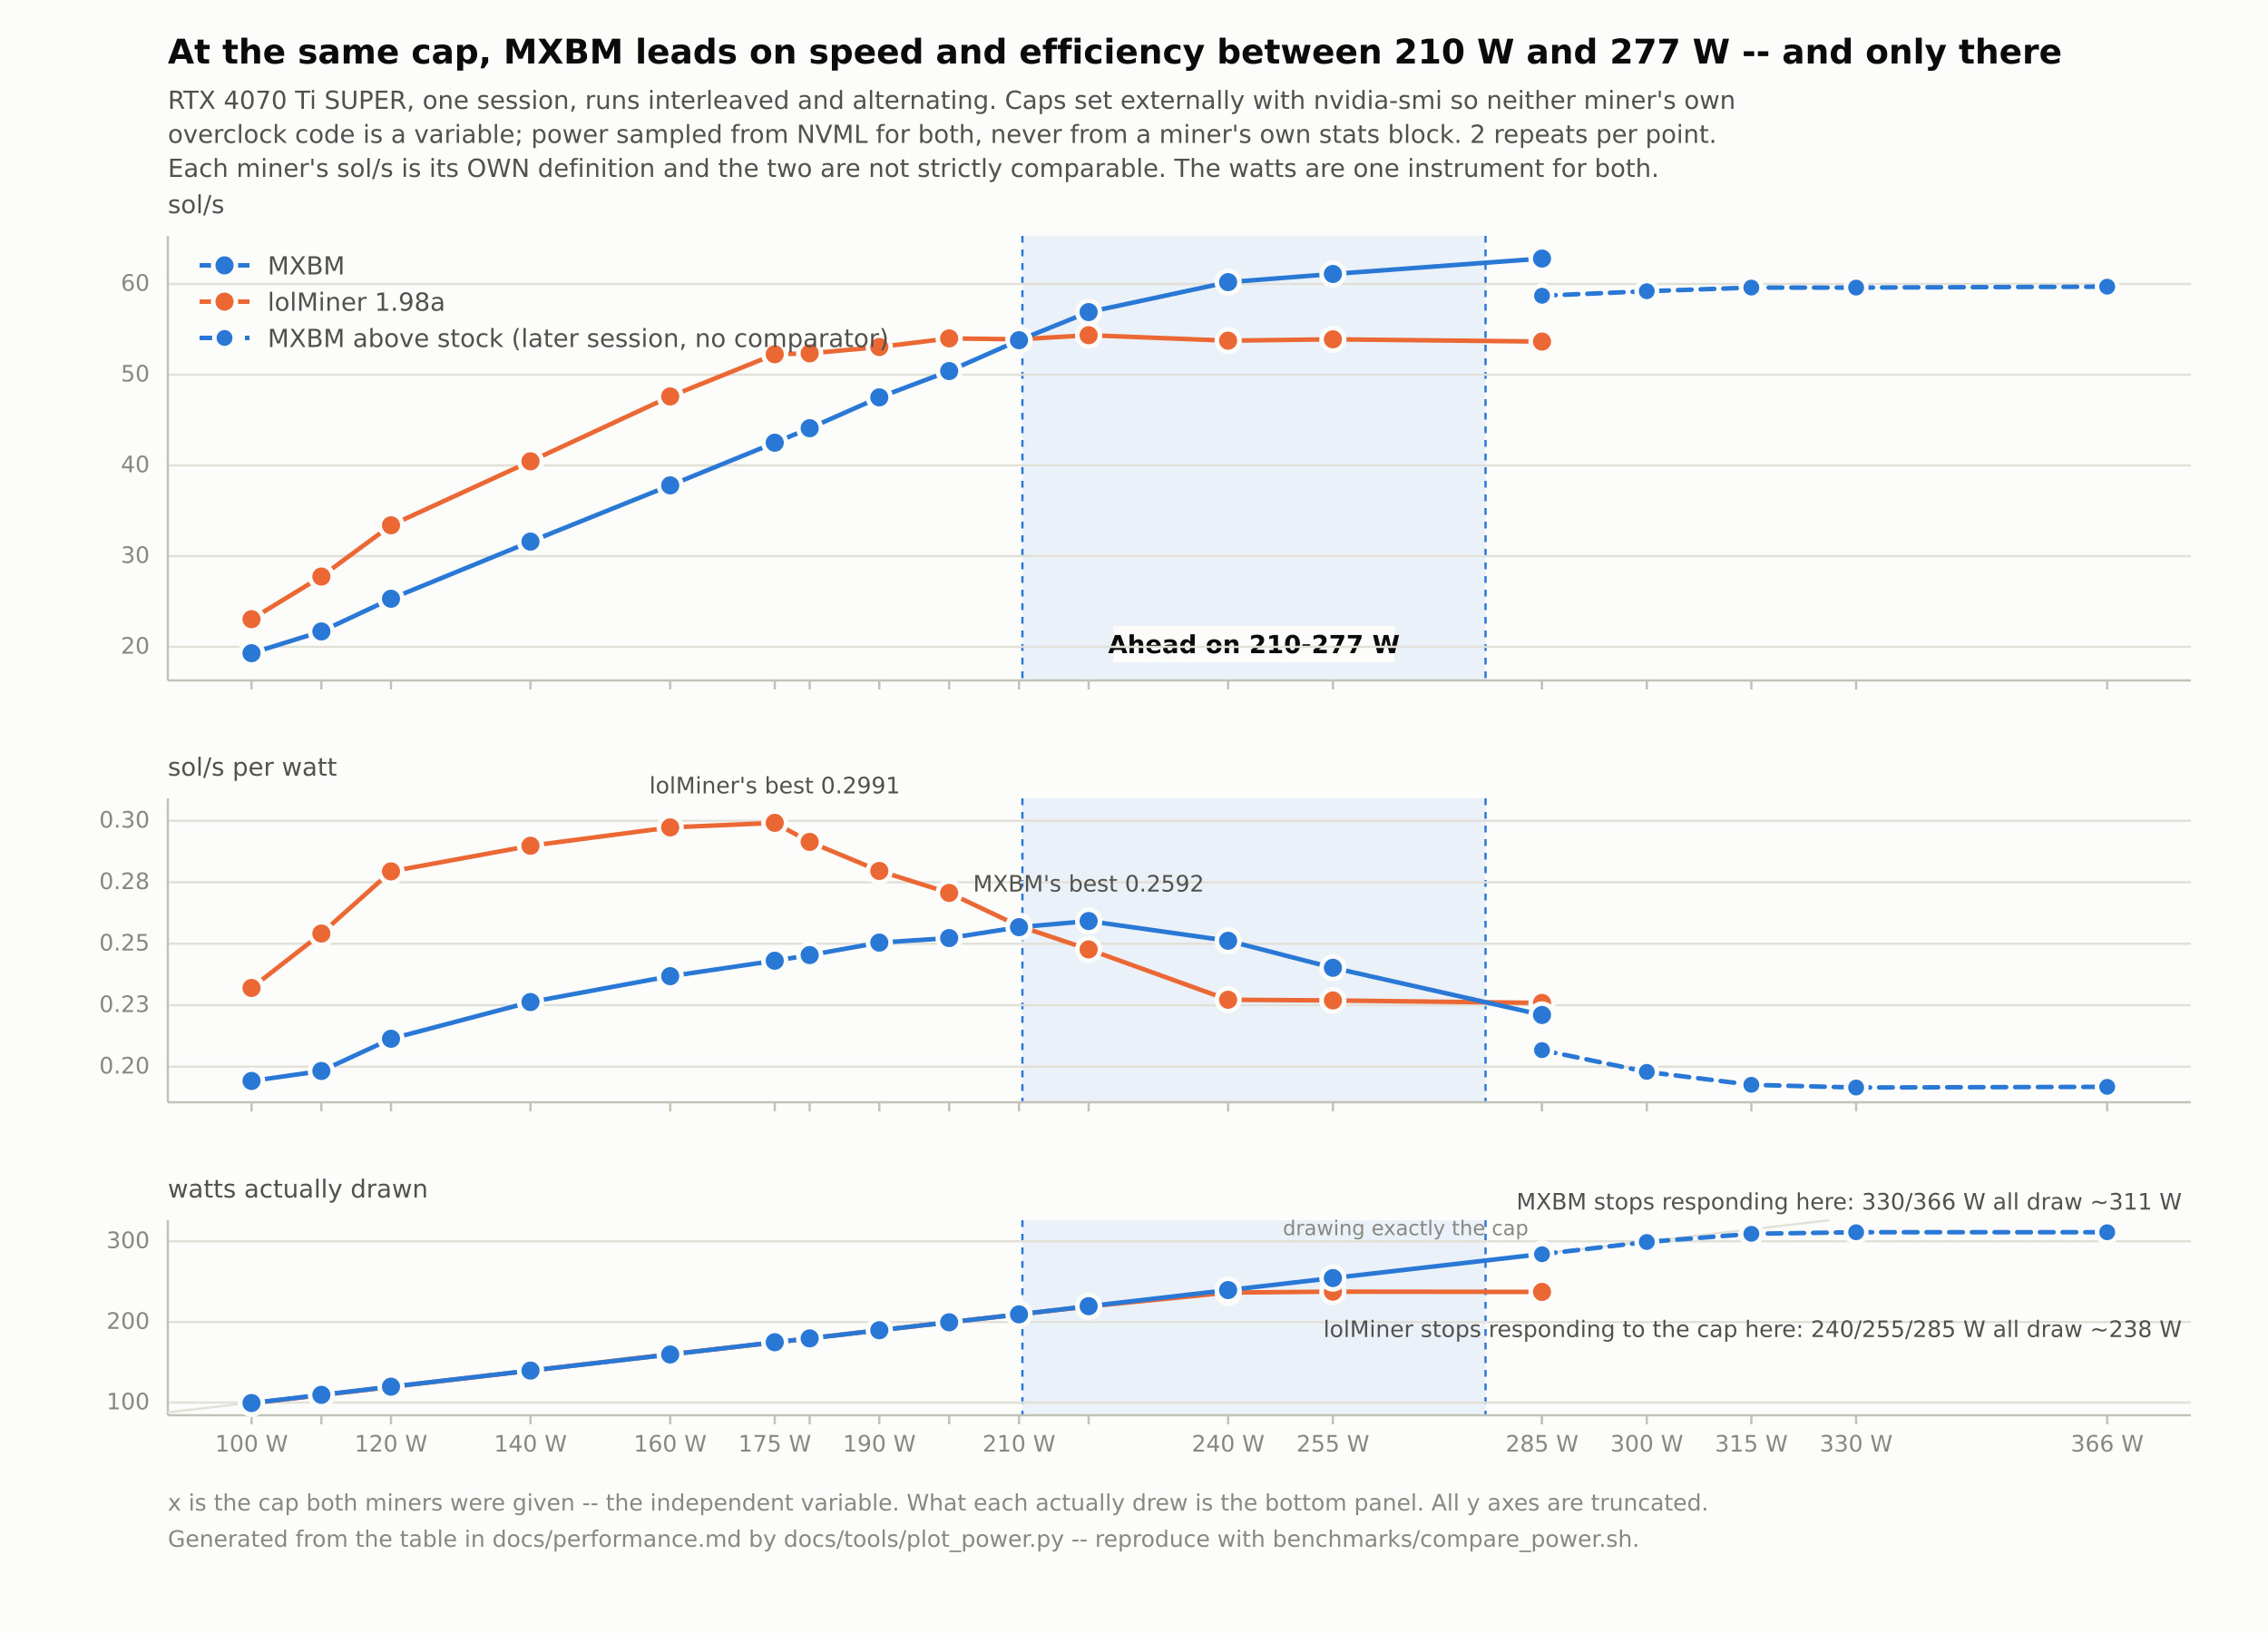
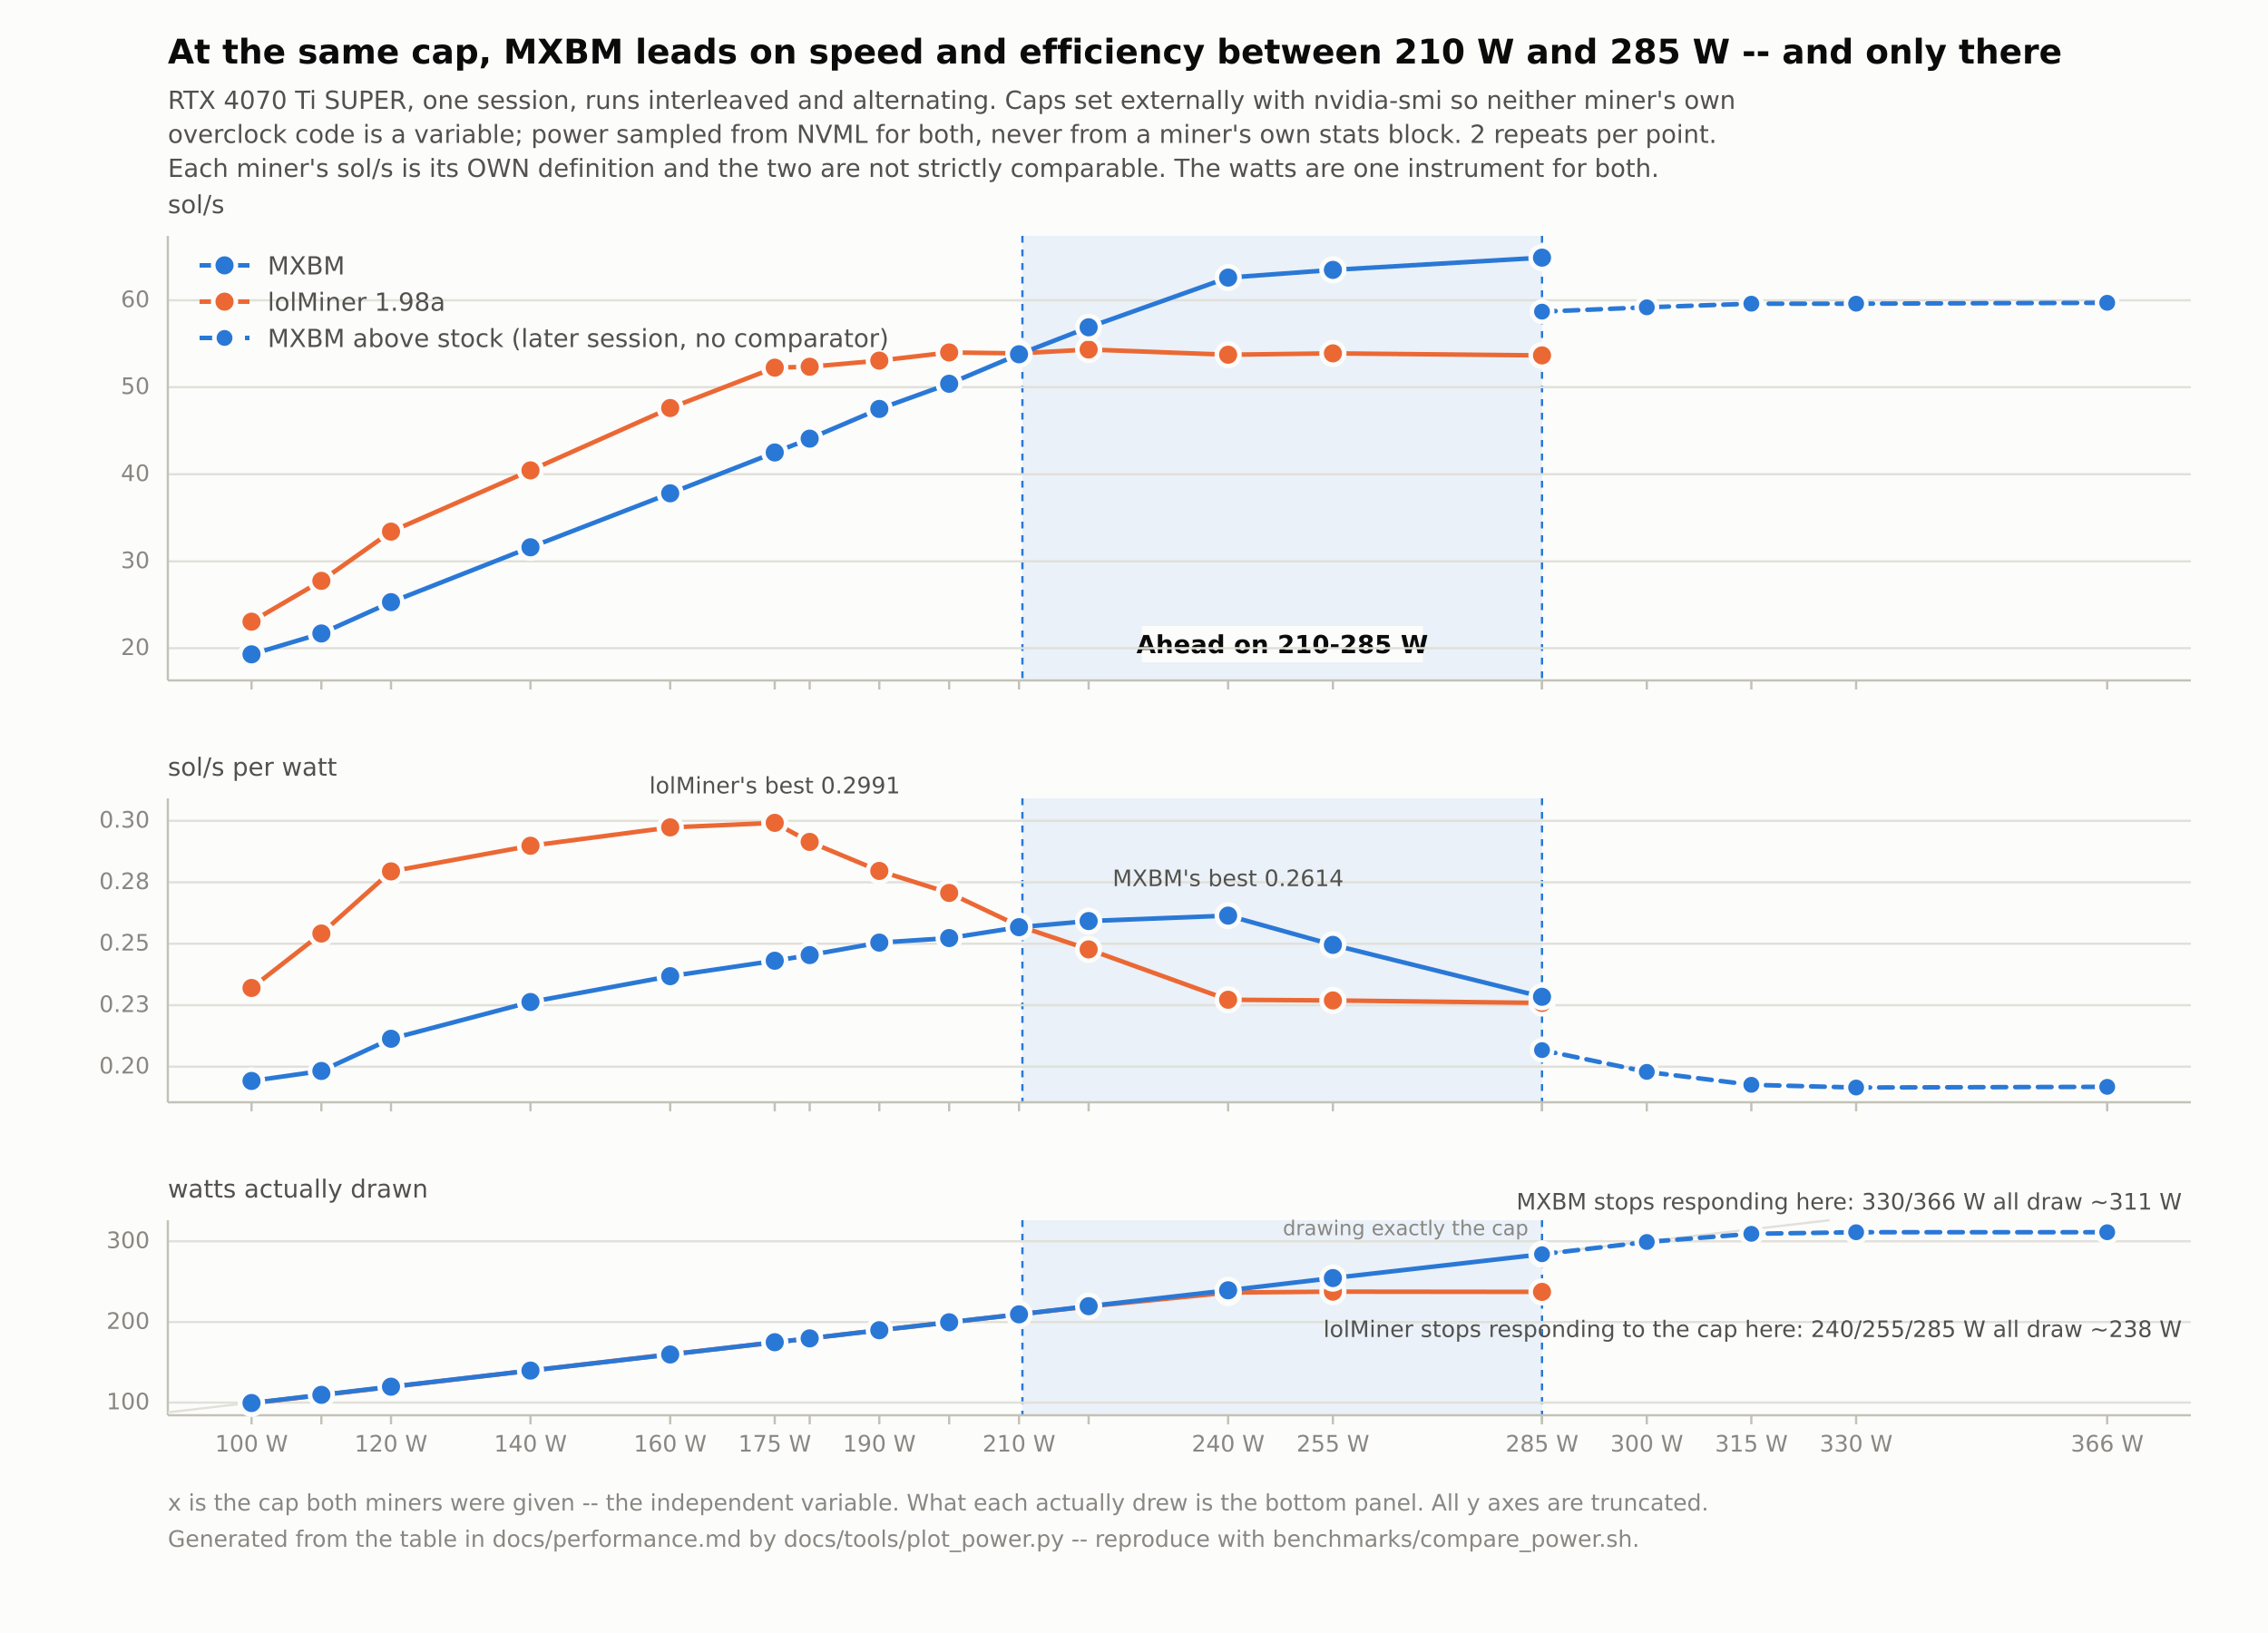
<svg xmlns="http://www.w3.org/2000/svg" width="1000" height="720" viewBox="0 0 1000 720" font-family="DejaVu Sans, Helvetica, Arial, sans-serif">
  <rect width="1000" height="720" fill="#fcfcfb" />
-   <text x="74" y="28" font-size="15" font-weight="bold" fill="#0b0b0b">At the same cap, MXBM leads on speed and efficiency between 210 W and 277 W -- and only there</text>
+   <text x="74" y="28" font-size="15" font-weight="bold" fill="#0b0b0b">At the same cap, MXBM leads on speed and efficiency between 210 W and 285 W -- and only there</text>
  <text x="74" y="48" font-size="11" fill="#52514e">RTX 4070 Ti SUPER, one session, runs interleaved and alternating. Caps set externally with nvidia-smi so neither miner's own</text>
  <text x="74" y="63" font-size="11" fill="#52514e">overclock code is a variable; power sampled from NVML for both, never from a miner's own stats block. 2 repeats per point.</text>
  <text x="74" y="78" font-size="11" fill="#52514e">Each miner's sol/s is its OWN definition and the two are not strictly comparable. The watts are one instrument for both.</text>
-   <rect x="450.8" y="104" width="204.2" height="196" fill="#2a78d6" fill-opacity="0.085" />
-   <rect x="450.8" y="352" width="204.2" height="134" fill="#2a78d6" fill-opacity="0.085" />
-   <rect x="450.8" y="538" width="204.2" height="86" fill="#2a78d6" fill-opacity="0.085" />
+   <rect x="450.8" y="104" width="229.2" height="196" fill="#2a78d6" fill-opacity="0.085" />
+   <rect x="450.8" y="352" width="229.2" height="134" fill="#2a78d6" fill-opacity="0.085" />
+   <rect x="450.8" y="538" width="229.2" height="86" fill="#2a78d6" fill-opacity="0.085" />
  <line x1="450.8" y1="104" x2="450.8" y2="300" stroke="#2a78d6" stroke-width="1" stroke-dasharray="3 3" />
  <line x1="450.8" y1="352" x2="450.8" y2="486" stroke="#2a78d6" stroke-width="1" stroke-dasharray="3 3" />
  <line x1="450.8" y1="538" x2="450.8" y2="624" stroke="#2a78d6" stroke-width="1" stroke-dasharray="3 3" />
-   <line x1="655.0" y1="104" x2="655.0" y2="300" stroke="#2a78d6" stroke-width="1" stroke-dasharray="3 3" />
-   <line x1="655.0" y1="352" x2="655.0" y2="486" stroke="#2a78d6" stroke-width="1" stroke-dasharray="3 3" />
-   <line x1="655.0" y1="538" x2="655.0" y2="624" stroke="#2a78d6" stroke-width="1" stroke-dasharray="3 3" />
-   <rect x="490.9" y="276" width="124" height="16" fill="#fcfcfb" />
-   <text x="552.9" y="288" font-size="11" font-weight="bold" fill="#0b0b0b" text-anchor="middle">Ahead on 210-277 W</text>
-   <line x1="74" y1="285.2" x2="966" y2="285.2" stroke="#e1e0d9" stroke-width="1" />
-   <text x="66" y="288.2" font-size="10" fill="#898781" text-anchor="end">20</text>
-   <line x1="74" y1="245.2" x2="966" y2="245.2" stroke="#e1e0d9" stroke-width="1" />
-   <text x="66" y="248.2" font-size="10" fill="#898781" text-anchor="end">30</text>
-   <line x1="74" y1="205.2" x2="966" y2="205.2" stroke="#e1e0d9" stroke-width="1" />
-   <text x="66" y="208.2" font-size="10" fill="#898781" text-anchor="end">40</text>
-   <line x1="74" y1="165.2" x2="966" y2="165.2" stroke="#e1e0d9" stroke-width="1" />
-   <text x="66" y="168.2" font-size="10" fill="#898781" text-anchor="end">50</text>
-   <line x1="74" y1="125.2" x2="966" y2="125.2" stroke="#e1e0d9" stroke-width="1" />
-   <text x="66" y="128.2" font-size="10" fill="#898781" text-anchor="end">60</text>
+   <line x1="679.9" y1="104" x2="679.9" y2="300" stroke="#2a78d6" stroke-width="1" stroke-dasharray="3 3" />
+   <line x1="679.9" y1="352" x2="679.9" y2="486" stroke="#2a78d6" stroke-width="1" stroke-dasharray="3 3" />
+   <line x1="679.9" y1="538" x2="679.9" y2="624" stroke="#2a78d6" stroke-width="1" stroke-dasharray="3 3" />
+   <rect x="503.4" y="276" width="124" height="16" fill="#fcfcfb" />
+   <text x="565.4" y="288" font-size="11" font-weight="bold" fill="#0b0b0b" text-anchor="middle">Ahead on 210-285 W</text>
+   <line x1="74" y1="285.8" x2="966" y2="285.8" stroke="#e1e0d9" stroke-width="1" />
+   <text x="66" y="288.8" font-size="10" fill="#898781" text-anchor="end">20</text>
+   <line x1="74" y1="247.5" x2="966" y2="247.5" stroke="#e1e0d9" stroke-width="1" />
+   <text x="66" y="250.5" font-size="10" fill="#898781" text-anchor="end">30</text>
+   <line x1="74" y1="209.1" x2="966" y2="209.1" stroke="#e1e0d9" stroke-width="1" />
+   <text x="66" y="212.1" font-size="10" fill="#898781" text-anchor="end">40</text>
+   <line x1="74" y1="170.7" x2="966" y2="170.7" stroke="#e1e0d9" stroke-width="1" />
+   <text x="66" y="173.7" font-size="10" fill="#898781" text-anchor="end">50</text>
+   <line x1="74" y1="132.4" x2="966" y2="132.4" stroke="#e1e0d9" stroke-width="1" />
+   <text x="66" y="135.4" font-size="10" fill="#898781" text-anchor="end">60</text>
  <line x1="74" y1="104" x2="74" y2="300" stroke="#c3c2b7" stroke-width="1" />
  <line x1="74" y1="300" x2="966" y2="300" stroke="#c3c2b7" stroke-width="1" />
  <line x1="110.9" y1="300" x2="110.9" y2="304" stroke="#c3c2b7" stroke-width="1" />
  <line x1="141.7" y1="300" x2="141.7" y2="304" stroke="#c3c2b7" stroke-width="1" />
  <line x1="172.4" y1="300" x2="172.4" y2="304" stroke="#c3c2b7" stroke-width="1" />
  <line x1="233.9" y1="300" x2="233.9" y2="304" stroke="#c3c2b7" stroke-width="1" />
  <line x1="295.5" y1="300" x2="295.5" y2="304" stroke="#c3c2b7" stroke-width="1" />
  <line x1="341.6" y1="300" x2="341.6" y2="304" stroke="#c3c2b7" stroke-width="1" />
  <line x1="357.0" y1="300" x2="357.0" y2="304" stroke="#c3c2b7" stroke-width="1" />
  <line x1="387.7" y1="300" x2="387.7" y2="304" stroke="#c3c2b7" stroke-width="1" />
  <line x1="418.5" y1="300" x2="418.5" y2="304" stroke="#c3c2b7" stroke-width="1" />
  <line x1="449.3" y1="300" x2="449.3" y2="304" stroke="#c3c2b7" stroke-width="1" />
  <line x1="480.0" y1="300" x2="480.0" y2="304" stroke="#c3c2b7" stroke-width="1" />
  <line x1="541.5" y1="300" x2="541.5" y2="304" stroke="#c3c2b7" stroke-width="1" />
  <line x1="587.7" y1="300" x2="587.7" y2="304" stroke="#c3c2b7" stroke-width="1" />
  <line x1="679.9" y1="300" x2="679.9" y2="304" stroke="#c3c2b7" stroke-width="1" />
  <line x1="679.9" y1="300" x2="679.9" y2="304" stroke="#c3c2b7" stroke-width="1" />
  <line x1="726.1" y1="300" x2="726.1" y2="304" stroke="#c3c2b7" stroke-width="1" />
  <line x1="772.2" y1="300" x2="772.2" y2="304" stroke="#c3c2b7" stroke-width="1" />
  <line x1="818.4" y1="300" x2="818.4" y2="304" stroke="#c3c2b7" stroke-width="1" />
  <line x1="929.1" y1="300" x2="929.1" y2="304" stroke="#c3c2b7" stroke-width="1" />
  <text x="74" y="94" font-size="11" fill="#52514e">sol/s</text>
-   <polyline points="110.9,273 141.7,254.2 172.4,231.6 233.9,203.4 295.5,174.8 341.6,156.2 357.0,155.8 387.7,153 418.5,149.2 449.3,149.6 480.0,147.8 541.5,150.2 587.7,149.6 679.9,150.6" fill="none" stroke="#eb6834" stroke-width="2" stroke-linejoin="round" stroke-linecap="round" />
-   <circle cx="110.9" cy="273" r="6" fill="#fcfcfb" />
-   <circle cx="110.9" cy="273" r="4" fill="#eb6834" />
-   <circle cx="141.7" cy="254.2" r="6" fill="#fcfcfb" />
-   <circle cx="141.7" cy="254.2" r="4" fill="#eb6834" />
-   <circle cx="172.4" cy="231.6" r="6" fill="#fcfcfb" />
-   <circle cx="172.4" cy="231.6" r="4" fill="#eb6834" />
-   <circle cx="233.9" cy="203.4" r="6" fill="#fcfcfb" />
-   <circle cx="233.9" cy="203.4" r="4" fill="#eb6834" />
-   <circle cx="295.5" cy="174.8" r="6" fill="#fcfcfb" />
-   <circle cx="295.5" cy="174.8" r="4" fill="#eb6834" />
-   <circle cx="341.6" cy="156.2" r="6" fill="#fcfcfb" />
-   <circle cx="341.6" cy="156.2" r="4" fill="#eb6834" />
-   <circle cx="357.0" cy="155.8" r="6" fill="#fcfcfb" />
-   <circle cx="357.0" cy="155.8" r="4" fill="#eb6834" />
-   <circle cx="387.7" cy="153" r="6" fill="#fcfcfb" />
-   <circle cx="387.7" cy="153" r="4" fill="#eb6834" />
-   <circle cx="418.5" cy="149.2" r="6" fill="#fcfcfb" />
-   <circle cx="418.5" cy="149.2" r="4" fill="#eb6834" />
-   <circle cx="449.3" cy="149.6" r="6" fill="#fcfcfb" />
-   <circle cx="449.3" cy="149.6" r="4" fill="#eb6834" />
-   <circle cx="480.0" cy="147.8" r="6" fill="#fcfcfb" />
-   <circle cx="480.0" cy="147.8" r="4" fill="#eb6834" />
-   <circle cx="541.5" cy="150.2" r="6" fill="#fcfcfb" />
-   <circle cx="541.5" cy="150.2" r="4" fill="#eb6834" />
-   <circle cx="587.7" cy="149.6" r="6" fill="#fcfcfb" />
-   <circle cx="587.7" cy="149.6" r="4" fill="#eb6834" />
-   <circle cx="679.9" cy="150.6" r="6" fill="#fcfcfb" />
-   <circle cx="679.9" cy="150.6" r="4" fill="#eb6834" />
-   <polyline points="110.9,288 141.7,278.4 172.4,264 233.9,238.8 295.5,214 341.6,195.2 357.0,188.8 387.7,175.2 418.5,163.6 449.3,150 480.0,137.6 541.5,124.4 587.7,120.8 679.9,114" fill="none" stroke="#2a78d6" stroke-width="2" stroke-linejoin="round" stroke-linecap="round" />
-   <circle cx="110.9" cy="288" r="6" fill="#fcfcfb" />
-   <circle cx="110.9" cy="288" r="4" fill="#2a78d6" />
-   <circle cx="141.7" cy="278.4" r="6" fill="#fcfcfb" />
-   <circle cx="141.7" cy="278.4" r="4" fill="#2a78d6" />
-   <circle cx="172.4" cy="264" r="6" fill="#fcfcfb" />
-   <circle cx="172.4" cy="264" r="4" fill="#2a78d6" />
-   <circle cx="233.9" cy="238.8" r="6" fill="#fcfcfb" />
-   <circle cx="233.9" cy="238.8" r="4" fill="#2a78d6" />
-   <circle cx="295.5" cy="214" r="6" fill="#fcfcfb" />
-   <circle cx="295.5" cy="214" r="4" fill="#2a78d6" />
-   <circle cx="341.6" cy="195.2" r="6" fill="#fcfcfb" />
-   <circle cx="341.6" cy="195.2" r="4" fill="#2a78d6" />
-   <circle cx="357.0" cy="188.8" r="6" fill="#fcfcfb" />
-   <circle cx="357.0" cy="188.8" r="4" fill="#2a78d6" />
-   <circle cx="387.7" cy="175.2" r="6" fill="#fcfcfb" />
-   <circle cx="387.7" cy="175.2" r="4" fill="#2a78d6" />
-   <circle cx="418.5" cy="163.6" r="6" fill="#fcfcfb" />
-   <circle cx="418.5" cy="163.6" r="4" fill="#2a78d6" />
-   <circle cx="449.3" cy="150" r="6" fill="#fcfcfb" />
-   <circle cx="449.3" cy="150" r="4" fill="#2a78d6" />
-   <circle cx="480.0" cy="137.6" r="6" fill="#fcfcfb" />
-   <circle cx="480.0" cy="137.6" r="4" fill="#2a78d6" />
-   <circle cx="541.5" cy="124.4" r="6" fill="#fcfcfb" />
-   <circle cx="541.5" cy="124.4" r="4" fill="#2a78d6" />
-   <circle cx="587.7" cy="120.8" r="6" fill="#fcfcfb" />
-   <circle cx="587.7" cy="120.8" r="4" fill="#2a78d6" />
-   <circle cx="679.9" cy="114" r="6" fill="#fcfcfb" />
-   <circle cx="679.9" cy="114" r="4" fill="#2a78d6" />
-   <polyline points="679.9,130.4 726.1,128.4 772.2,126.8 818.4,126.8 929.1,126.4" fill="none" stroke="#2a78d6" stroke-width="2" stroke-linejoin="round" stroke-linecap="round" stroke-dasharray="6 4" />
-   <circle cx="679.9" cy="130.4" r="5.5" fill="#fcfcfb" />
-   <circle cx="679.9" cy="130.4" r="3.5" fill="#2a78d6" />
-   <circle cx="726.1" cy="128.4" r="5.5" fill="#fcfcfb" />
-   <circle cx="726.1" cy="128.4" r="3.5" fill="#2a78d6" />
-   <circle cx="772.2" cy="126.8" r="5.5" fill="#fcfcfb" />
-   <circle cx="772.2" cy="126.8" r="3.5" fill="#2a78d6" />
-   <circle cx="818.4" cy="126.8" r="5.5" fill="#fcfcfb" />
-   <circle cx="818.4" cy="126.8" r="3.5" fill="#2a78d6" />
-   <circle cx="929.1" cy="126.4" r="5.5" fill="#fcfcfb" />
-   <circle cx="929.1" cy="126.4" r="3.5" fill="#2a78d6" />
+   <polyline points="110.9,274.1 141.7,256.1 172.4,234.4 233.9,207.4 295.5,179.9 341.6,162.1 357.0,161.7 387.7,159.0 418.5,155.4 449.3,155.8 480.0,154.1 541.5,156.4 587.7,155.8 679.9,156.7" fill="none" stroke="#eb6834" stroke-width="2" stroke-linejoin="round" stroke-linecap="round" />
+   <circle cx="110.9" cy="274.1" r="6" fill="#fcfcfb" />
+   <circle cx="110.9" cy="274.1" r="4" fill="#eb6834" />
+   <circle cx="141.7" cy="256.1" r="6" fill="#fcfcfb" />
+   <circle cx="141.7" cy="256.1" r="4" fill="#eb6834" />
+   <circle cx="172.4" cy="234.4" r="6" fill="#fcfcfb" />
+   <circle cx="172.4" cy="234.4" r="4" fill="#eb6834" />
+   <circle cx="233.9" cy="207.4" r="6" fill="#fcfcfb" />
+   <circle cx="233.9" cy="207.4" r="4" fill="#eb6834" />
+   <circle cx="295.5" cy="179.9" r="6" fill="#fcfcfb" />
+   <circle cx="295.5" cy="179.9" r="4" fill="#eb6834" />
+   <circle cx="341.6" cy="162.1" r="6" fill="#fcfcfb" />
+   <circle cx="341.6" cy="162.1" r="4" fill="#eb6834" />
+   <circle cx="357.0" cy="161.7" r="6" fill="#fcfcfb" />
+   <circle cx="357.0" cy="161.7" r="4" fill="#eb6834" />
+   <circle cx="387.7" cy="159.0" r="6" fill="#fcfcfb" />
+   <circle cx="387.7" cy="159.0" r="4" fill="#eb6834" />
+   <circle cx="418.5" cy="155.4" r="6" fill="#fcfcfb" />
+   <circle cx="418.5" cy="155.4" r="4" fill="#eb6834" />
+   <circle cx="449.3" cy="155.8" r="6" fill="#fcfcfb" />
+   <circle cx="449.3" cy="155.8" r="4" fill="#eb6834" />
+   <circle cx="480.0" cy="154.1" r="6" fill="#fcfcfb" />
+   <circle cx="480.0" cy="154.1" r="4" fill="#eb6834" />
+   <circle cx="541.5" cy="156.4" r="6" fill="#fcfcfb" />
+   <circle cx="541.5" cy="156.4" r="4" fill="#eb6834" />
+   <circle cx="587.7" cy="155.8" r="6" fill="#fcfcfb" />
+   <circle cx="587.7" cy="155.8" r="4" fill="#eb6834" />
+   <circle cx="679.9" cy="156.7" r="6" fill="#fcfcfb" />
+   <circle cx="679.9" cy="156.7" r="4" fill="#eb6834" />
+   <polyline points="110.9,288.5 141.7,279.3 172.4,265.5 233.9,241.3 295.5,217.5 341.6,199.5 357.0,193.4 387.7,180.3 418.5,169.2 449.3,156.2 480.0,144.3 541.5,122.4 587.7,119.0 679.9,113.6" fill="none" stroke="#2a78d6" stroke-width="2" stroke-linejoin="round" stroke-linecap="round" />
+   <circle cx="110.9" cy="288.5" r="6" fill="#fcfcfb" />
+   <circle cx="110.9" cy="288.5" r="4" fill="#2a78d6" />
+   <circle cx="141.7" cy="279.3" r="6" fill="#fcfcfb" />
+   <circle cx="141.7" cy="279.3" r="4" fill="#2a78d6" />
+   <circle cx="172.4" cy="265.5" r="6" fill="#fcfcfb" />
+   <circle cx="172.4" cy="265.5" r="4" fill="#2a78d6" />
+   <circle cx="233.9" cy="241.3" r="6" fill="#fcfcfb" />
+   <circle cx="233.9" cy="241.3" r="4" fill="#2a78d6" />
+   <circle cx="295.5" cy="217.5" r="6" fill="#fcfcfb" />
+   <circle cx="295.5" cy="217.5" r="4" fill="#2a78d6" />
+   <circle cx="341.6" cy="199.5" r="6" fill="#fcfcfb" />
+   <circle cx="341.6" cy="199.5" r="4" fill="#2a78d6" />
+   <circle cx="357.0" cy="193.4" r="6" fill="#fcfcfb" />
+   <circle cx="357.0" cy="193.4" r="4" fill="#2a78d6" />
+   <circle cx="387.7" cy="180.3" r="6" fill="#fcfcfb" />
+   <circle cx="387.7" cy="180.3" r="4" fill="#2a78d6" />
+   <circle cx="418.5" cy="169.2" r="6" fill="#fcfcfb" />
+   <circle cx="418.5" cy="169.2" r="4" fill="#2a78d6" />
+   <circle cx="449.3" cy="156.2" r="6" fill="#fcfcfb" />
+   <circle cx="449.3" cy="156.2" r="4" fill="#2a78d6" />
+   <circle cx="480.0" cy="144.3" r="6" fill="#fcfcfb" />
+   <circle cx="480.0" cy="144.3" r="4" fill="#2a78d6" />
+   <circle cx="541.5" cy="122.4" r="6" fill="#fcfcfb" />
+   <circle cx="541.5" cy="122.4" r="4" fill="#2a78d6" />
+   <circle cx="587.7" cy="119.0" r="6" fill="#fcfcfb" />
+   <circle cx="587.7" cy="119.0" r="4" fill="#2a78d6" />
+   <circle cx="679.9" cy="113.6" r="6" fill="#fcfcfb" />
+   <circle cx="679.9" cy="113.6" r="4" fill="#2a78d6" />
+   <polyline points="679.9,137.4 726.1,135.5 772.2,133.9 818.4,133.9 929.1,133.5" fill="none" stroke="#2a78d6" stroke-width="2" stroke-linejoin="round" stroke-linecap="round" stroke-dasharray="6 4" />
+   <circle cx="679.9" cy="137.4" r="5.5" fill="#fcfcfb" />
+   <circle cx="679.9" cy="137.4" r="3.5" fill="#2a78d6" />
+   <circle cx="726.1" cy="135.5" r="5.5" fill="#fcfcfb" />
+   <circle cx="726.1" cy="135.5" r="3.5" fill="#2a78d6" />
+   <circle cx="772.2" cy="133.9" r="5.5" fill="#fcfcfb" />
+   <circle cx="772.2" cy="133.9" r="3.5" fill="#2a78d6" />
+   <circle cx="818.4" cy="133.9" r="5.5" fill="#fcfcfb" />
+   <circle cx="818.4" cy="133.9" r="3.5" fill="#2a78d6" />
+   <circle cx="929.1" cy="133.5" r="5.5" fill="#fcfcfb" />
+   <circle cx="929.1" cy="133.5" r="3.5" fill="#2a78d6" />
  <line x1="74" y1="470.3" x2="966" y2="470.3" stroke="#e1e0d9" stroke-width="1" />
  <text x="66" y="473.3" font-size="10" fill="#898781" text-anchor="end">0.20</text>
  <line x1="74" y1="443.2" x2="966" y2="443.2" stroke="#e1e0d9" stroke-width="1" />
  <text x="66" y="446.2" font-size="10" fill="#898781" text-anchor="end">0.23</text>
  <line x1="74" y1="416.1" x2="966" y2="416.1" stroke="#e1e0d9" stroke-width="1" />
  <text x="66" y="419.1" font-size="10" fill="#898781" text-anchor="end">0.25</text>
  <line x1="74" y1="389.0" x2="966" y2="389.0" stroke="#e1e0d9" stroke-width="1" />
  <text x="66" y="392.0" font-size="10" fill="#898781" text-anchor="end">0.28</text>
  <line x1="74" y1="361.9" x2="966" y2="361.9" stroke="#e1e0d9" stroke-width="1" />
  <text x="66" y="364.9" font-size="10" fill="#898781" text-anchor="end">0.30</text>
  <line x1="74" y1="352" x2="74" y2="486" stroke="#c3c2b7" stroke-width="1" />
  <line x1="74" y1="486" x2="966" y2="486" stroke="#c3c2b7" stroke-width="1" />
  <line x1="110.9" y1="486" x2="110.9" y2="490" stroke="#c3c2b7" stroke-width="1" />
  <line x1="141.7" y1="486" x2="141.7" y2="490" stroke="#c3c2b7" stroke-width="1" />
  <line x1="172.4" y1="486" x2="172.4" y2="490" stroke="#c3c2b7" stroke-width="1" />
  <line x1="233.9" y1="486" x2="233.9" y2="490" stroke="#c3c2b7" stroke-width="1" />
  <line x1="295.5" y1="486" x2="295.5" y2="490" stroke="#c3c2b7" stroke-width="1" />
  <line x1="341.6" y1="486" x2="341.6" y2="490" stroke="#c3c2b7" stroke-width="1" />
  <line x1="357.0" y1="486" x2="357.0" y2="490" stroke="#c3c2b7" stroke-width="1" />
  <line x1="387.7" y1="486" x2="387.7" y2="490" stroke="#c3c2b7" stroke-width="1" />
  <line x1="418.5" y1="486" x2="418.5" y2="490" stroke="#c3c2b7" stroke-width="1" />
  <line x1="449.3" y1="486" x2="449.3" y2="490" stroke="#c3c2b7" stroke-width="1" />
  <line x1="480.0" y1="486" x2="480.0" y2="490" stroke="#c3c2b7" stroke-width="1" />
  <line x1="541.5" y1="486" x2="541.5" y2="490" stroke="#c3c2b7" stroke-width="1" />
  <line x1="587.7" y1="486" x2="587.7" y2="490" stroke="#c3c2b7" stroke-width="1" />
  <line x1="679.9" y1="486" x2="679.9" y2="490" stroke="#c3c2b7" stroke-width="1" />
  <line x1="679.9" y1="486" x2="679.9" y2="490" stroke="#c3c2b7" stroke-width="1" />
  <line x1="726.1" y1="486" x2="726.1" y2="490" stroke="#c3c2b7" stroke-width="1" />
  <line x1="772.2" y1="486" x2="772.2" y2="490" stroke="#c3c2b7" stroke-width="1" />
  <line x1="818.4" y1="486" x2="818.4" y2="490" stroke="#c3c2b7" stroke-width="1" />
  <line x1="929.1" y1="486" x2="929.1" y2="490" stroke="#c3c2b7" stroke-width="1" />
  <text x="74" y="342" font-size="11" fill="#52514e">sol/s per watt</text>
  <polyline points="110.9,435.6 141.7,411.6 172.4,384.2 233.9,372.9 295.5,364.8 341.6,362.8 357.0,371.2 387.7,384.0 418.5,393.7 449.3,408.3 480.0,418.6 541.5,440.8 587.7,441.1 679.9,442.2" fill="none" stroke="#eb6834" stroke-width="2" stroke-linejoin="round" stroke-linecap="round" />
  <circle cx="110.9" cy="435.6" r="6" fill="#fcfcfb" />
  <circle cx="110.9" cy="435.6" r="4" fill="#eb6834" />
  <circle cx="141.7" cy="411.6" r="6" fill="#fcfcfb" />
  <circle cx="141.7" cy="411.6" r="4" fill="#eb6834" />
  <circle cx="172.4" cy="384.2" r="6" fill="#fcfcfb" />
  <circle cx="172.4" cy="384.2" r="4" fill="#eb6834" />
  <circle cx="233.9" cy="372.9" r="6" fill="#fcfcfb" />
  <circle cx="233.9" cy="372.9" r="4" fill="#eb6834" />
  <circle cx="295.5" cy="364.8" r="6" fill="#fcfcfb" />
  <circle cx="295.5" cy="364.8" r="4" fill="#eb6834" />
  <circle cx="341.6" cy="362.8" r="6" fill="#fcfcfb" />
  <circle cx="341.6" cy="362.8" r="4" fill="#eb6834" />
  <circle cx="357.0" cy="371.2" r="6" fill="#fcfcfb" />
  <circle cx="357.0" cy="371.2" r="4" fill="#eb6834" />
  <circle cx="387.7" cy="384.0" r="6" fill="#fcfcfb" />
  <circle cx="387.7" cy="384.0" r="4" fill="#eb6834" />
  <circle cx="418.5" cy="393.7" r="6" fill="#fcfcfb" />
  <circle cx="418.5" cy="393.7" r="4" fill="#eb6834" />
  <circle cx="449.3" cy="408.3" r="6" fill="#fcfcfb" />
  <circle cx="449.3" cy="408.3" r="4" fill="#eb6834" />
  <circle cx="480.0" cy="418.6" r="6" fill="#fcfcfb" />
  <circle cx="480.0" cy="418.6" r="4" fill="#eb6834" />
  <circle cx="541.5" cy="440.8" r="6" fill="#fcfcfb" />
  <circle cx="541.5" cy="440.8" r="4" fill="#eb6834" />
  <circle cx="587.7" cy="441.1" r="6" fill="#fcfcfb" />
  <circle cx="587.7" cy="441.1" r="4" fill="#eb6834" />
  <circle cx="679.9" cy="442.2" r="6" fill="#fcfcfb" />
  <circle cx="679.9" cy="442.2" r="4" fill="#eb6834" />
-   <polyline points="110.9,476.6 141.7,472.2 172.4,458.0 233.9,441.8 295.5,430.4 341.6,423.6 357.0,421.1 387.7,415.6 418.5,413.6 449.3,408.8 480.0,406.1 541.5,414.8 587.7,426.7 679.9,447.5" fill="none" stroke="#2a78d6" stroke-width="2" stroke-linejoin="round" stroke-linecap="round" />
+   <polyline points="110.9,476.6 141.7,472.2 172.4,458.0 233.9,441.8 295.5,430.4 341.6,423.6 357.0,421.1 387.7,415.6 418.5,413.6 449.3,408.8 480.0,406.1 541.5,403.7 587.7,416.6 679.9,439.5" fill="none" stroke="#2a78d6" stroke-width="2" stroke-linejoin="round" stroke-linecap="round" />
  <circle cx="110.9" cy="476.6" r="6" fill="#fcfcfb" />
  <circle cx="110.9" cy="476.6" r="4" fill="#2a78d6" />
  <circle cx="141.7" cy="472.2" r="6" fill="#fcfcfb" />
  <circle cx="141.7" cy="472.2" r="4" fill="#2a78d6" />
  <circle cx="172.4" cy="458.0" r="6" fill="#fcfcfb" />
  <circle cx="172.4" cy="458.0" r="4" fill="#2a78d6" />
  <circle cx="233.9" cy="441.8" r="6" fill="#fcfcfb" />
  <circle cx="233.9" cy="441.8" r="4" fill="#2a78d6" />
  <circle cx="295.5" cy="430.4" r="6" fill="#fcfcfb" />
  <circle cx="295.5" cy="430.4" r="4" fill="#2a78d6" />
  <circle cx="341.6" cy="423.6" r="6" fill="#fcfcfb" />
  <circle cx="341.6" cy="423.6" r="4" fill="#2a78d6" />
  <circle cx="357.0" cy="421.1" r="6" fill="#fcfcfb" />
  <circle cx="357.0" cy="421.1" r="4" fill="#2a78d6" />
  <circle cx="387.7" cy="415.6" r="6" fill="#fcfcfb" />
  <circle cx="387.7" cy="415.6" r="4" fill="#2a78d6" />
  <circle cx="418.5" cy="413.6" r="6" fill="#fcfcfb" />
  <circle cx="418.5" cy="413.6" r="4" fill="#2a78d6" />
  <circle cx="449.3" cy="408.8" r="6" fill="#fcfcfb" />
  <circle cx="449.3" cy="408.8" r="4" fill="#2a78d6" />
  <circle cx="480.0" cy="406.1" r="6" fill="#fcfcfb" />
  <circle cx="480.0" cy="406.1" r="4" fill="#2a78d6" />
-   <circle cx="541.5" cy="414.8" r="6" fill="#fcfcfb" />
-   <circle cx="541.5" cy="414.8" r="4" fill="#2a78d6" />
-   <circle cx="587.7" cy="426.7" r="6" fill="#fcfcfb" />
-   <circle cx="587.7" cy="426.7" r="4" fill="#2a78d6" />
-   <circle cx="679.9" cy="447.5" r="6" fill="#fcfcfb" />
-   <circle cx="679.9" cy="447.5" r="4" fill="#2a78d6" />
+   <circle cx="541.5" cy="403.7" r="6" fill="#fcfcfb" />
+   <circle cx="541.5" cy="403.7" r="4" fill="#2a78d6" />
+   <circle cx="587.7" cy="416.6" r="6" fill="#fcfcfb" />
+   <circle cx="587.7" cy="416.6" r="4" fill="#2a78d6" />
+   <circle cx="679.9" cy="439.5" r="6" fill="#fcfcfb" />
+   <circle cx="679.9" cy="439.5" r="4" fill="#2a78d6" />
  <polyline points="679.9,463.0 726.1,472.6 772.2,478.3 818.4,479.5 929.1,479.2" fill="none" stroke="#2a78d6" stroke-width="2" stroke-linejoin="round" stroke-linecap="round" stroke-dasharray="6 4" />
  <circle cx="679.9" cy="463.0" r="5.5" fill="#fcfcfb" />
  <circle cx="679.9" cy="463.0" r="3.5" fill="#2a78d6" />
  <circle cx="726.1" cy="472.6" r="5.5" fill="#fcfcfb" />
  <circle cx="726.1" cy="472.6" r="3.5" fill="#2a78d6" />
  <circle cx="772.2" cy="478.3" r="5.5" fill="#fcfcfb" />
  <circle cx="772.2" cy="478.3" r="3.5" fill="#2a78d6" />
  <circle cx="818.4" cy="479.5" r="5.5" fill="#fcfcfb" />
  <circle cx="818.4" cy="479.5" r="3.5" fill="#2a78d6" />
  <circle cx="929.1" cy="479.2" r="5.5" fill="#fcfcfb" />
  <circle cx="929.1" cy="479.2" r="3.5" fill="#2a78d6" />
  <line x1="74" y1="618.4" x2="966" y2="618.4" stroke="#e1e0d9" stroke-width="1" />
  <text x="66" y="621.4" font-size="10" fill="#898781" text-anchor="end">100</text>
  <line x1="74" y1="582.9" x2="966" y2="582.9" stroke="#e1e0d9" stroke-width="1" />
  <text x="66" y="585.9" font-size="10" fill="#898781" text-anchor="end">200</text>
  <line x1="74" y1="547.3" x2="966" y2="547.3" stroke="#e1e0d9" stroke-width="1" />
  <text x="66" y="550.3" font-size="10" fill="#898781" text-anchor="end">300</text>
  <line x1="74" y1="538" x2="74" y2="624" stroke="#c3c2b7" stroke-width="1" />
  <line x1="74" y1="624" x2="966" y2="624" stroke="#c3c2b7" stroke-width="1" />
  <line x1="110.9" y1="624" x2="110.9" y2="628" stroke="#c3c2b7" stroke-width="1" />
  <text x="110.9" y="640" font-size="10" fill="#898781" text-anchor="middle">100 W</text>
  <line x1="141.7" y1="624" x2="141.7" y2="628" stroke="#c3c2b7" stroke-width="1" />
  <line x1="172.4" y1="624" x2="172.4" y2="628" stroke="#c3c2b7" stroke-width="1" />
  <text x="172.4" y="640" font-size="10" fill="#898781" text-anchor="middle">120 W</text>
  <line x1="233.9" y1="624" x2="233.9" y2="628" stroke="#c3c2b7" stroke-width="1" />
  <text x="233.9" y="640" font-size="10" fill="#898781" text-anchor="middle">140 W</text>
  <line x1="295.5" y1="624" x2="295.5" y2="628" stroke="#c3c2b7" stroke-width="1" />
  <text x="295.5" y="640" font-size="10" fill="#898781" text-anchor="middle">160 W</text>
  <line x1="341.6" y1="624" x2="341.6" y2="628" stroke="#c3c2b7" stroke-width="1" />
  <text x="341.6" y="640" font-size="10" fill="#898781" text-anchor="middle">175 W</text>
  <line x1="357.0" y1="624" x2="357.0" y2="628" stroke="#c3c2b7" stroke-width="1" />
  <line x1="387.7" y1="624" x2="387.7" y2="628" stroke="#c3c2b7" stroke-width="1" />
  <text x="387.7" y="640" font-size="10" fill="#898781" text-anchor="middle">190 W</text>
  <line x1="418.5" y1="624" x2="418.5" y2="628" stroke="#c3c2b7" stroke-width="1" />
  <line x1="449.3" y1="624" x2="449.3" y2="628" stroke="#c3c2b7" stroke-width="1" />
  <text x="449.3" y="640" font-size="10" fill="#898781" text-anchor="middle">210 W</text>
  <line x1="480.0" y1="624" x2="480.0" y2="628" stroke="#c3c2b7" stroke-width="1" />
  <line x1="541.5" y1="624" x2="541.5" y2="628" stroke="#c3c2b7" stroke-width="1" />
  <text x="541.5" y="640" font-size="10" fill="#898781" text-anchor="middle">240 W</text>
  <line x1="587.7" y1="624" x2="587.7" y2="628" stroke="#c3c2b7" stroke-width="1" />
  <text x="587.7" y="640" font-size="10" fill="#898781" text-anchor="middle">255 W</text>
  <line x1="679.9" y1="624" x2="679.9" y2="628" stroke="#c3c2b7" stroke-width="1" />
  <text x="679.9" y="640" font-size="10" fill="#898781" text-anchor="middle">285 W</text>
  <line x1="679.9" y1="624" x2="679.9" y2="628" stroke="#c3c2b7" stroke-width="1" />
  <line x1="726.1" y1="624" x2="726.1" y2="628" stroke="#c3c2b7" stroke-width="1" />
  <text x="726.1" y="640" font-size="10" fill="#898781" text-anchor="middle">300 W</text>
  <line x1="772.2" y1="624" x2="772.2" y2="628" stroke="#c3c2b7" stroke-width="1" />
  <text x="772.2" y="640" font-size="10" fill="#898781" text-anchor="middle">315 W</text>
  <line x1="818.4" y1="624" x2="818.4" y2="628" stroke="#c3c2b7" stroke-width="1" />
  <text x="818.4" y="640" font-size="10" fill="#898781" text-anchor="middle">330 W</text>
  <line x1="929.1" y1="624" x2="929.1" y2="628" stroke="#c3c2b7" stroke-width="1" />
  <text x="929.1" y="640" font-size="10" fill="#898781" text-anchor="middle">366 W</text>
  <text x="74" y="528" font-size="11" fill="#52514e">watts actually drawn</text>
  <line x1="74" y1="622.7" x2="806.7" y2="538" stroke="#e1e0d9" stroke-width="1" />
  <text x="673.9" y="544.6" font-size="9" fill="#898781" text-anchor="end">drawing exactly the cap</text>
  <polyline points="110.9,618.7 141.7,615.1 172.4,611.5 233.9,604.3 295.5,597.1 341.6,591.9 357.0,590.1 387.7,586.5 418.5,583.0 449.3,579.5 480.0,576.0 541.5,569.9 587.7,569.5 679.9,569.6" fill="none" stroke="#eb6834" stroke-width="2" stroke-linejoin="round" stroke-linecap="round" />
  <circle cx="110.9" cy="618.7" r="6" fill="#fcfcfb" />
  <circle cx="110.9" cy="618.7" r="4" fill="#eb6834" />
  <circle cx="141.7" cy="615.1" r="6" fill="#fcfcfb" />
  <circle cx="141.7" cy="615.1" r="4" fill="#eb6834" />
  <circle cx="172.4" cy="611.5" r="6" fill="#fcfcfb" />
  <circle cx="172.4" cy="611.5" r="4" fill="#eb6834" />
  <circle cx="233.9" cy="604.3" r="6" fill="#fcfcfb" />
  <circle cx="233.9" cy="604.3" r="4" fill="#eb6834" />
  <circle cx="295.5" cy="597.1" r="6" fill="#fcfcfb" />
  <circle cx="295.5" cy="597.1" r="4" fill="#eb6834" />
  <circle cx="341.6" cy="591.9" r="6" fill="#fcfcfb" />
  <circle cx="341.6" cy="591.9" r="4" fill="#eb6834" />
  <circle cx="357.0" cy="590.1" r="6" fill="#fcfcfb" />
  <circle cx="357.0" cy="590.1" r="4" fill="#eb6834" />
  <circle cx="387.7" cy="586.5" r="6" fill="#fcfcfb" />
  <circle cx="387.7" cy="586.5" r="4" fill="#eb6834" />
  <circle cx="418.5" cy="583.0" r="6" fill="#fcfcfb" />
  <circle cx="418.5" cy="583.0" r="4" fill="#eb6834" />
  <circle cx="449.3" cy="579.5" r="6" fill="#fcfcfb" />
  <circle cx="449.3" cy="579.5" r="4" fill="#eb6834" />
  <circle cx="480.0" cy="576.0" r="6" fill="#fcfcfb" />
  <circle cx="480.0" cy="576.0" r="4" fill="#eb6834" />
  <circle cx="541.5" cy="569.9" r="6" fill="#fcfcfb" />
  <circle cx="541.5" cy="569.9" r="4" fill="#eb6834" />
  <circle cx="587.7" cy="569.5" r="6" fill="#fcfcfb" />
  <circle cx="587.7" cy="569.5" r="4" fill="#eb6834" />
  <circle cx="679.9" cy="569.6" r="6" fill="#fcfcfb" />
  <circle cx="679.9" cy="569.6" r="4" fill="#eb6834" />
-   <polyline points="110.9,618.6 141.7,615.0 172.4,611.4 233.9,604.3 295.5,597.2 341.6,591.8 357.0,590.1 387.7,586.5 418.5,583.0 449.3,579.5 480.0,575.9 541.5,568.8 587.7,563.5 679.9,552.9" fill="none" stroke="#2a78d6" stroke-width="2" stroke-linejoin="round" stroke-linecap="round" />
+   <polyline points="110.9,618.6 141.7,615.0 172.4,611.4 233.9,604.3 295.5,597.2 341.6,591.8 357.0,590.1 387.7,586.5 418.5,583.0 449.3,579.5 480.0,575.9 541.5,568.9 587.7,563.5 679.9,553.0" fill="none" stroke="#2a78d6" stroke-width="2" stroke-linejoin="round" stroke-linecap="round" />
  <circle cx="110.9" cy="618.6" r="6" fill="#fcfcfb" />
  <circle cx="110.9" cy="618.6" r="4" fill="#2a78d6" />
  <circle cx="141.7" cy="615.0" r="6" fill="#fcfcfb" />
  <circle cx="141.7" cy="615.0" r="4" fill="#2a78d6" />
  <circle cx="172.4" cy="611.4" r="6" fill="#fcfcfb" />
  <circle cx="172.4" cy="611.4" r="4" fill="#2a78d6" />
  <circle cx="233.9" cy="604.3" r="6" fill="#fcfcfb" />
  <circle cx="233.9" cy="604.3" r="4" fill="#2a78d6" />
  <circle cx="295.5" cy="597.2" r="6" fill="#fcfcfb" />
  <circle cx="295.5" cy="597.2" r="4" fill="#2a78d6" />
  <circle cx="341.6" cy="591.8" r="6" fill="#fcfcfb" />
  <circle cx="341.6" cy="591.8" r="4" fill="#2a78d6" />
  <circle cx="357.0" cy="590.1" r="6" fill="#fcfcfb" />
  <circle cx="357.0" cy="590.1" r="4" fill="#2a78d6" />
  <circle cx="387.7" cy="586.5" r="6" fill="#fcfcfb" />
  <circle cx="387.7" cy="586.5" r="4" fill="#2a78d6" />
  <circle cx="418.5" cy="583.0" r="6" fill="#fcfcfb" />
  <circle cx="418.5" cy="583.0" r="4" fill="#2a78d6" />
  <circle cx="449.3" cy="579.5" r="6" fill="#fcfcfb" />
  <circle cx="449.3" cy="579.5" r="4" fill="#2a78d6" />
  <circle cx="480.0" cy="575.9" r="6" fill="#fcfcfb" />
  <circle cx="480.0" cy="575.9" r="4" fill="#2a78d6" />
-   <circle cx="541.5" cy="568.8" r="6" fill="#fcfcfb" />
-   <circle cx="541.5" cy="568.8" r="4" fill="#2a78d6" />
+   <circle cx="541.5" cy="568.9" r="6" fill="#fcfcfb" />
+   <circle cx="541.5" cy="568.9" r="4" fill="#2a78d6" />
  <circle cx="587.7" cy="563.5" r="6" fill="#fcfcfb" />
  <circle cx="587.7" cy="563.5" r="4" fill="#2a78d6" />
-   <circle cx="679.9" cy="552.9" r="6" fill="#fcfcfb" />
-   <circle cx="679.9" cy="552.9" r="4" fill="#2a78d6" />
+   <circle cx="679.9" cy="553.0" r="6" fill="#fcfcfb" />
+   <circle cx="679.9" cy="553.0" r="4" fill="#2a78d6" />
  <polyline points="679.9,553.0 726.1,547.6 772.2,544.0 818.4,543.3 929.1,543.3" fill="none" stroke="#2a78d6" stroke-width="2" stroke-linejoin="round" stroke-linecap="round" stroke-dasharray="6 4" />
  <circle cx="679.9" cy="553.0" r="5.5" fill="#fcfcfb" />
  <circle cx="679.9" cy="553.0" r="3.5" fill="#2a78d6" />
  <circle cx="726.1" cy="547.6" r="5.5" fill="#fcfcfb" />
  <circle cx="726.1" cy="547.6" r="3.5" fill="#2a78d6" />
  <circle cx="772.2" cy="544.0" r="5.5" fill="#fcfcfb" />
  <circle cx="772.2" cy="544.0" r="3.5" fill="#2a78d6" />
  <circle cx="818.4" cy="543.3" r="5.5" fill="#fcfcfb" />
  <circle cx="818.4" cy="543.3" r="3.5" fill="#2a78d6" />
  <circle cx="929.1" cy="543.3" r="5.5" fill="#fcfcfb" />
  <circle cx="929.1" cy="543.3" r="3.5" fill="#2a78d6" />
  <text x="962" y="533.3" font-size="10" fill="#52514e" text-anchor="end">MXBM stops responding here: 330/366 W all draw ~311 W</text>
  <text x="962" y="589.5" font-size="10" fill="#52514e" text-anchor="end">lolMiner stops responding to the cap here: 240/255/285 W all draw ~238 W</text>
  <text x="341.6" y="349.8" font-size="10" fill="#52514e" text-anchor="middle">lolMiner's best 0.2991</text>
-   <text x="480.0" y="393.1" font-size="10" fill="#52514e" text-anchor="middle">MXBM's best 0.2592</text>
+   <text x="541.5" y="390.7" font-size="10" fill="#52514e" text-anchor="middle">MXBM's best 0.2614</text>
  <line x1="88" y1="117" x2="110" y2="117" stroke="#2a78d6" stroke-width="2" />
  <circle cx="99" cy="117" r="6" fill="#fcfcfb" />
  <circle cx="99" cy="117" r="4" fill="#2a78d6" />
  <text x="118" y="121" font-size="11" fill="#52514e">MXBM</text>
  <line x1="88" y1="133" x2="110" y2="133" stroke="#eb6834" stroke-width="2" />
  <circle cx="99" cy="133" r="6" fill="#fcfcfb" />
  <circle cx="99" cy="133" r="4" fill="#eb6834" />
  <text x="118" y="137" font-size="11" fill="#52514e">lolMiner 1.98a</text>
  <line x1="88" y1="149" x2="110" y2="149" stroke="#2a78d6" stroke-width="2" stroke-dasharray="6 4" />
  <circle cx="99" cy="149" r="5.5" fill="#fcfcfb" />
  <circle cx="99" cy="149" r="3.5" fill="#2a78d6" />
  <text x="118" y="153" font-size="11" fill="#52514e">MXBM above stock (later session, no comparator)</text>
  <text x="74" y="666" font-size="10" fill="#898781">x is the cap both miners were given -- the independent variable. What each actually drew is the bottom panel. All y axes are truncated.</text>
  <text x="74" y="682" font-size="10" fill="#898781">Generated from the table in docs/performance.md by docs/tools/plot_power.py -- reproduce with benchmarks/compare_power.sh.</text>
</svg>
